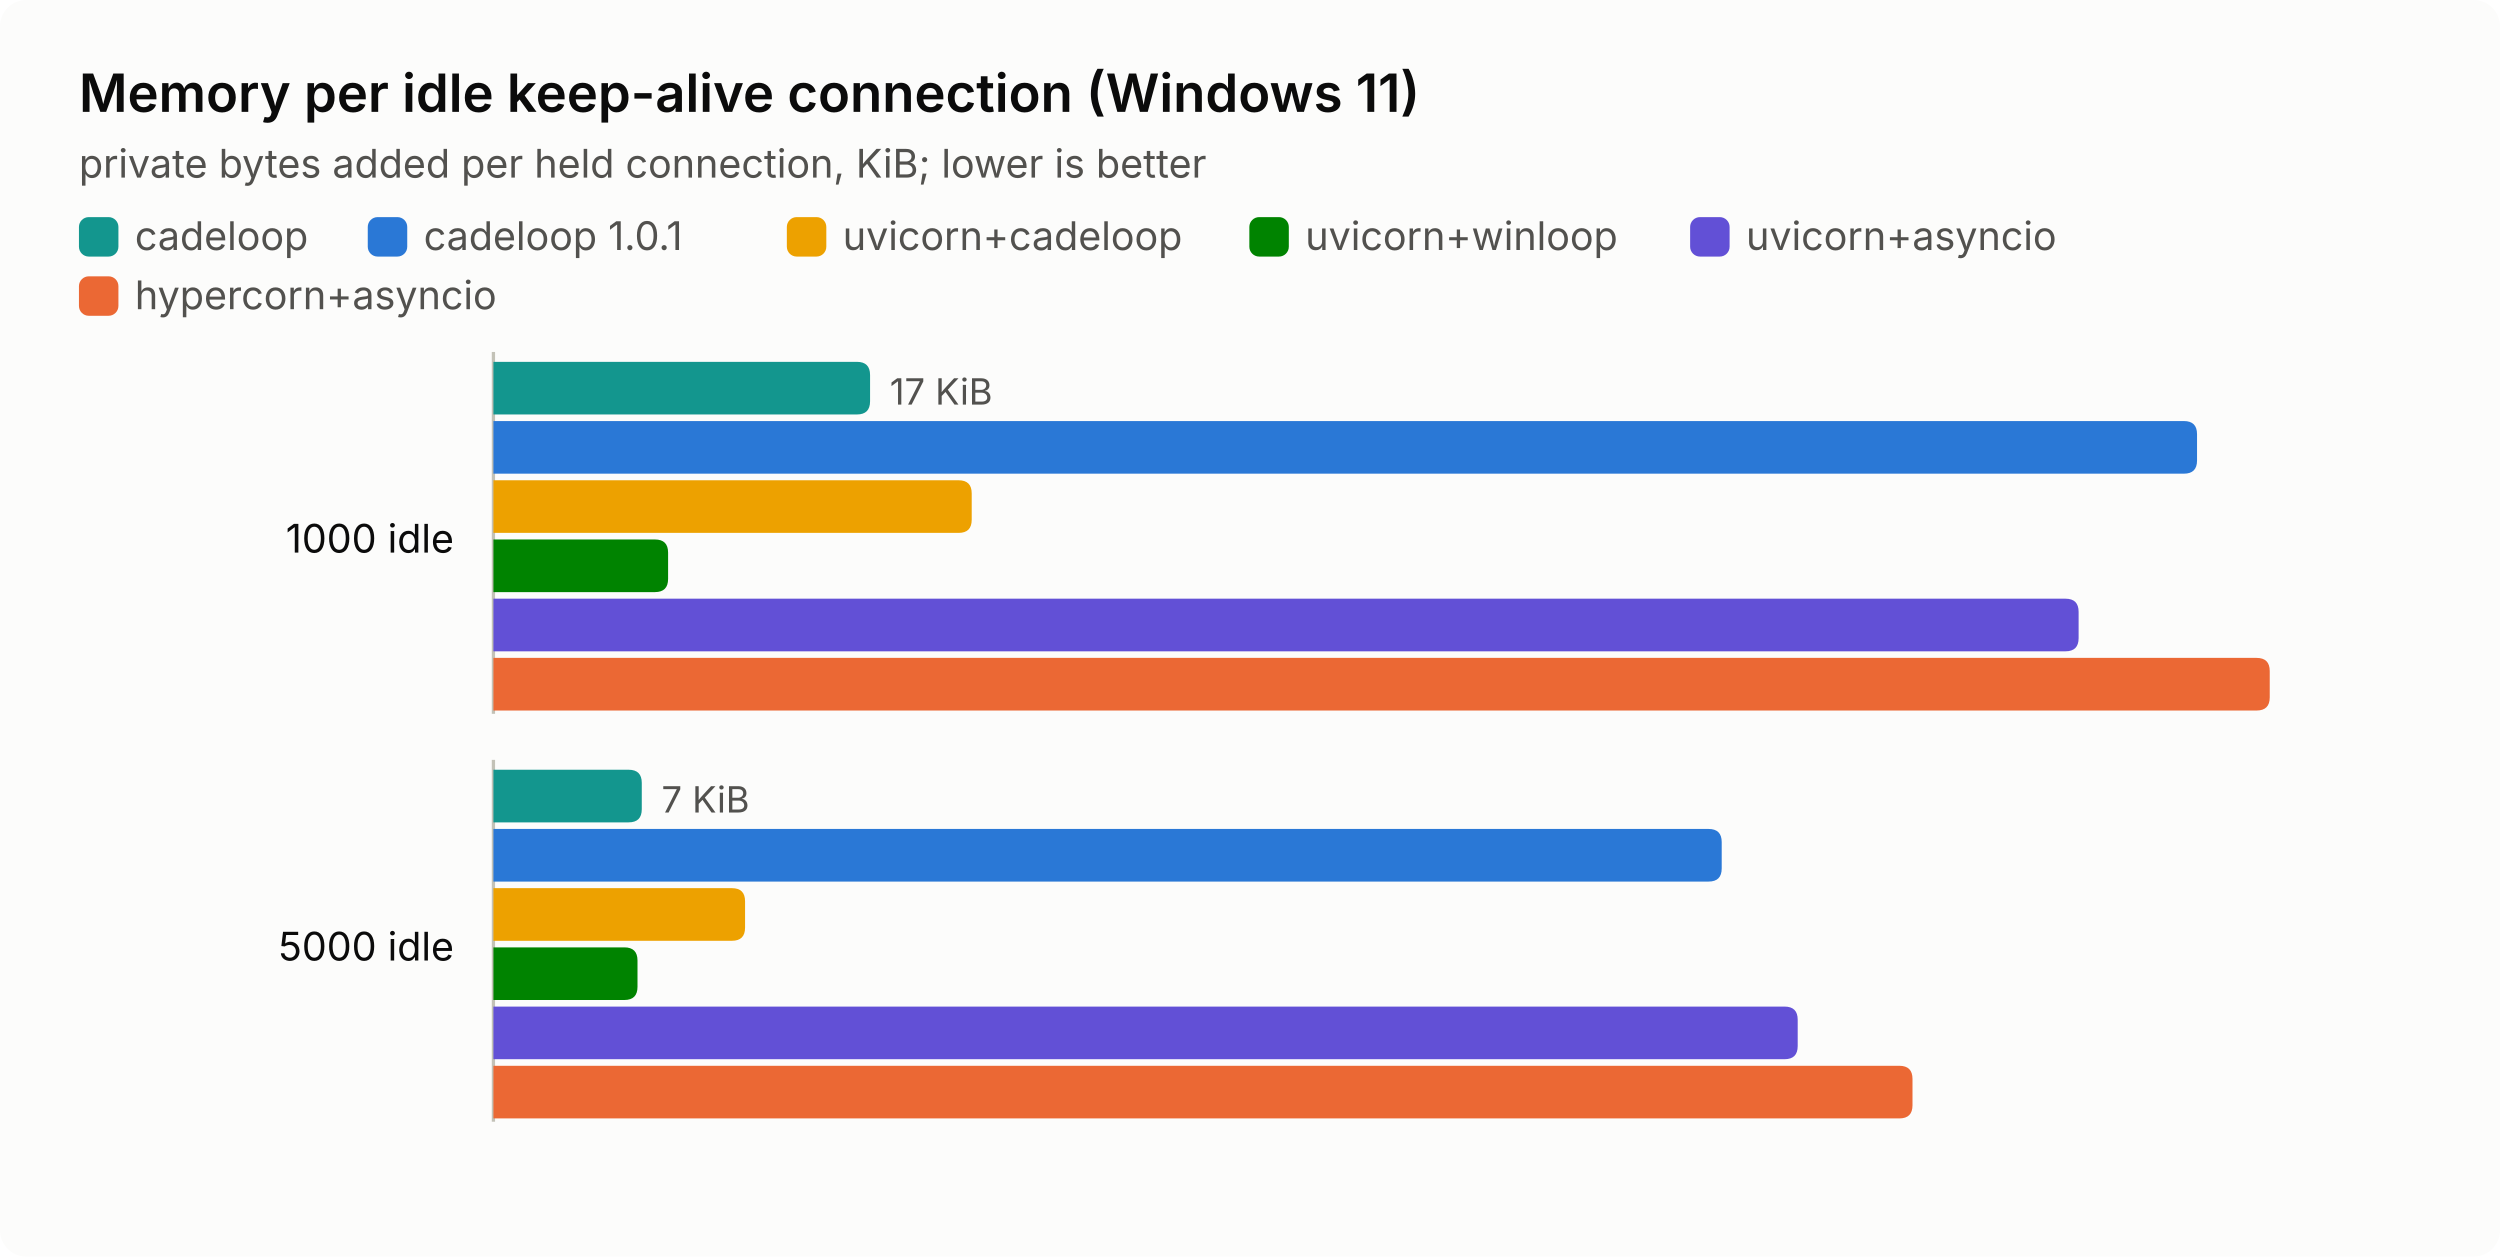
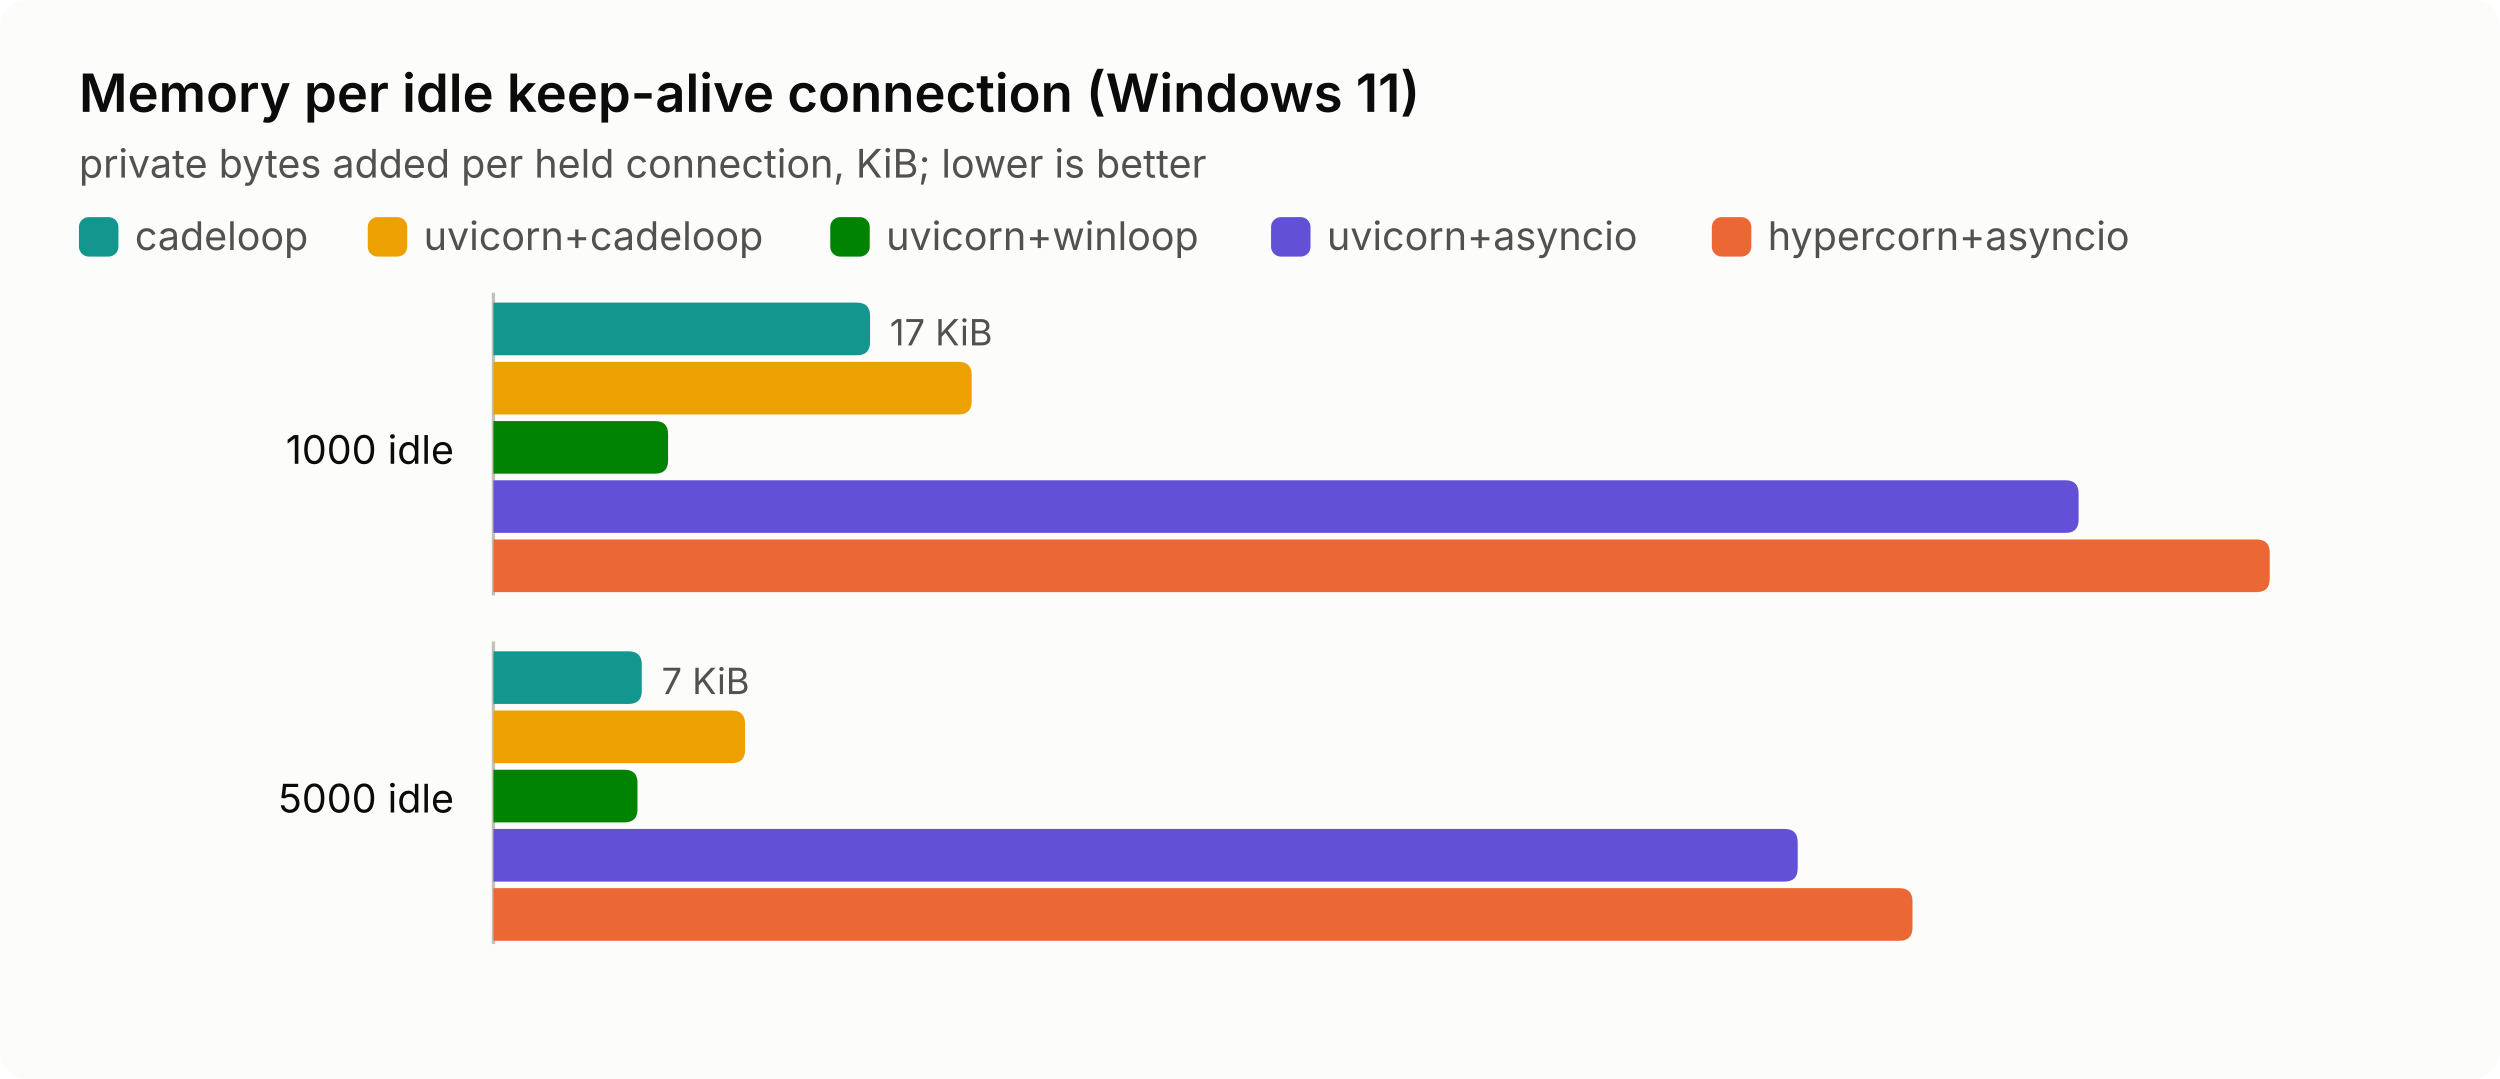
- <svg xmlns="http://www.w3.org/2000/svg" viewBox="0 0 760 382" width="760" height="382" font-family="system-ui, -apple-system, 'Segoe UI', sans-serif">
-   <rect width="760" height="382" fill="#fcfcfb" rx="8" />
+ <svg xmlns="http://www.w3.org/2000/svg" viewBox="0 0 760 328" width="760" height="328" font-family="system-ui, -apple-system, 'Segoe UI', sans-serif">
+   <rect width="760" height="328" fill="#fcfcfb" rx="8" />
  <text x="24" y="34" font-size="16" font-weight="600" fill="#0b0b0b">Memory per idle keep-alive connection (Windows 11)</text>
  <text x="24" y="54" font-size="12" fill="#52514e">private bytes added per held connection, KiB; lower is better</text>
  <rect x="24.0" y="66" width="12" height="12" rx="3" fill="#13968e" />
  <text x="41.0" y="76" font-size="12" fill="#52514e">cadeloop</text>
-   <rect x="111.8" y="66" width="12" height="12" rx="3" fill="#2a78d6" />
-   <text x="128.8" y="76" font-size="12" fill="#52514e">cadeloop 1.0.1</text>
-   <rect x="239.2" y="66" width="12" height="12" rx="3" fill="#eda100" />
-   <text x="256.2" y="76" font-size="12" fill="#52514e">uvicorn+cadeloop</text>
-   <rect x="379.8" y="66" width="12" height="12" rx="3" fill="#008300" />
-   <text x="396.8" y="76" font-size="12" fill="#52514e">uvicorn+winloop</text>
-   <rect x="513.8" y="66" width="12" height="12" rx="3" fill="#6250d6" />
-   <text x="530.8" y="76" font-size="12" fill="#52514e">uvicorn+asyncio</text>
-   <rect x="24.0" y="84" width="12" height="12" rx="3" fill="#eb6834" />
-   <text x="41.0" y="94" font-size="12" fill="#52514e">hypercorn+asyncio</text>
-   <text x="138" y="168.0" font-size="12" text-anchor="end" fill="#0b0b0b">1000 idle</text>
-   <line x1="150" y1="107" x2="150" y2="217" stroke="#c3c2b7" stroke-width="1" />
-   <path d="M150.0,110.0 h110.5 q4.0,0 4.0,4.0 v8.0 q0,4.0 -4.0,4.0 h-110.5 z" fill="#13968e" />
+   <rect x="111.8" y="66" width="12" height="12" rx="3" fill="#eda100" />
+   <text x="128.8" y="76" font-size="12" fill="#52514e">uvicorn+cadeloop</text>
+   <rect x="252.4" y="66" width="12" height="12" rx="3" fill="#008300" />
+   <text x="269.4" y="76" font-size="12" fill="#52514e">uvicorn+winloop</text>
+   <rect x="386.4" y="66" width="12" height="12" rx="3" fill="#6250d6" />
+   <text x="403.4" y="76" font-size="12" fill="#52514e">uvicorn+asyncio</text>
+   <rect x="520.4" y="66" width="12" height="12" rx="3" fill="#eb6834" />
+   <text x="537.4" y="76" font-size="12" fill="#52514e">hypercorn+asyncio</text>
+   <text x="138" y="141.0" font-size="12" text-anchor="end" fill="#0b0b0b">1000 idle</text>
+   <line x1="150" y1="89" x2="150" y2="181" stroke="#c3c2b7" stroke-width="1" />
+   <path d="M150.0,92.0 h110.5 q4.0,0 4.0,4.0 v8.0 q0,4.0 -4.0,4.0 h-110.5 z" fill="#13968e" />
+   <rect x="150.0" y="91.0" width="0" height="0" fill="#fcfcfb" />
+   <text x="270.5" y="105" font-size="11" fill="#52514e">17 KiB</text>
+   <path d="M150.0,110.0 h141.4 q4.0,0 4.0,4.0 v8.0 q0,4.0 -4.0,4.0 h-141.4 z" fill="#eda100" />
  <rect x="150.0" y="109.0" width="0" height="0" fill="#fcfcfb" />
-   <text x="270.5" y="123" font-size="11" fill="#52514e">17 KiB</text>
-   <path d="M150.0,128.0 h513.9 q4.0,0 4.0,4.0 v8.0 q0,4.0 -4.0,4.0 h-513.9 z" fill="#2a78d6" />
+   <path d="M150.0,128.0 h49.1 q4.0,0 4.0,4.0 v8.0 q0,4.0 -4.0,4.0 h-49.1 z" fill="#008300" />
  <rect x="150.0" y="127.0" width="0" height="0" fill="#fcfcfb" />
-   <path d="M150.0,146.0 h141.4 q4.0,0 4.0,4.0 v8.0 q0,4.0 -4.0,4.0 h-141.4 z" fill="#eda100" />
+   <path d="M150.0,146.0 h477.9 q4.0,0 4.0,4.0 v8.0 q0,4.0 -4.0,4.0 h-477.9 z" fill="#6250d6" />
  <rect x="150.0" y="145.0" width="0" height="0" fill="#fcfcfb" />
-   <path d="M150.0,164.0 h49.1 q4.0,0 4.0,4.0 v8.0 q0,4.0 -4.0,4.0 h-49.1 z" fill="#008300" />
+   <path d="M150.0,164.0 h536.0 q4.0,0 4.0,4.0 v8.0 q0,4.0 -4.0,4.0 h-536.0 z" fill="#eb6834" />
  <rect x="150.0" y="163.0" width="0" height="0" fill="#fcfcfb" />
-   <path d="M150.0,182.0 h477.9 q4.0,0 4.0,4.0 v8.0 q0,4.0 -4.0,4.0 h-477.9 z" fill="#6250d6" />
-   <rect x="150.0" y="181.0" width="0" height="0" fill="#fcfcfb" />
-   <path d="M150.0,200.0 h536.0 q4.0,0 4.0,4.0 v8.0 q0,4.0 -4.0,4.0 h-536.0 z" fill="#eb6834" />
-   <rect x="150.0" y="199.0" width="0" height="0" fill="#fcfcfb" />
-   <text x="138" y="292.0" font-size="12" text-anchor="end" fill="#0b0b0b">5000 idle</text>
-   <line x1="150" y1="231" x2="150" y2="341" stroke="#c3c2b7" stroke-width="1" />
-   <path d="M150.0,234.0 h41.1 q4.0,0 4.0,4.0 v8.0 q0,4.0 -4.0,4.0 h-41.1 z" fill="#13968e" />
+   <text x="138" y="247.0" font-size="12" text-anchor="end" fill="#0b0b0b">5000 idle</text>
+   <line x1="150" y1="195" x2="150" y2="287" stroke="#c3c2b7" stroke-width="1" />
+   <path d="M150.0,198.0 h41.1 q4.0,0 4.0,4.0 v8.0 q0,4.0 -4.0,4.0 h-41.1 z" fill="#13968e" />
+   <rect x="150.0" y="197.0" width="0" height="0" fill="#fcfcfb" />
+   <text x="201.1" y="211" font-size="11" fill="#52514e">7 KiB</text>
+   <path d="M150.0,216.0 h72.5 q4.0,0 4.0,4.0 v8.0 q0,4.0 -4.0,4.0 h-72.5 z" fill="#eda100" />
+   <rect x="150.0" y="215.0" width="0" height="0" fill="#fcfcfb" />
+   <path d="M150.0,234.0 h39.8 q4.0,0 4.0,4.0 v8.0 q0,4.0 -4.0,4.0 h-39.8 z" fill="#008300" />
  <rect x="150.0" y="233.0" width="0" height="0" fill="#fcfcfb" />
-   <text x="201.1" y="247" font-size="11" fill="#52514e">7 KiB</text>
-   <path d="M150.0,252.0 h369.4 q4.0,0 4.0,4.0 v8.0 q0,4.0 -4.0,4.0 h-369.4 z" fill="#2a78d6" />
+   <path d="M150.0,252.0 h392.5 q4.0,0 4.0,4.0 v8.0 q0,4.0 -4.0,4.0 h-392.5 z" fill="#6250d6" />
  <rect x="150.0" y="251.0" width="0" height="0" fill="#fcfcfb" />
-   <path d="M150.0,270.0 h72.5 q4.0,0 4.0,4.0 v8.0 q0,4.0 -4.0,4.0 h-72.5 z" fill="#eda100" />
+   <path d="M150.0,270.0 h427.4 q4.0,0 4.0,4.0 v8.0 q0,4.0 -4.0,4.0 h-427.4 z" fill="#eb6834" />
  <rect x="150.0" y="269.0" width="0" height="0" fill="#fcfcfb" />
-   <path d="M150.0,288.0 h39.8 q4.0,0 4.0,4.0 v8.0 q0,4.0 -4.0,4.0 h-39.8 z" fill="#008300" />
-   <rect x="150.0" y="287.0" width="0" height="0" fill="#fcfcfb" />
-   <path d="M150.0,306.0 h392.5 q4.0,0 4.0,4.0 v8.0 q0,4.0 -4.0,4.0 h-392.5 z" fill="#6250d6" />
-   <rect x="150.0" y="305.0" width="0" height="0" fill="#fcfcfb" />
-   <path d="M150.0,324.0 h427.4 q4.0,0 4.0,4.0 v8.0 q0,4.0 -4.0,4.0 h-427.4 z" fill="#eb6834" />
-   <rect x="150.0" y="323.0" width="0" height="0" fill="#fcfcfb" />
</svg>
